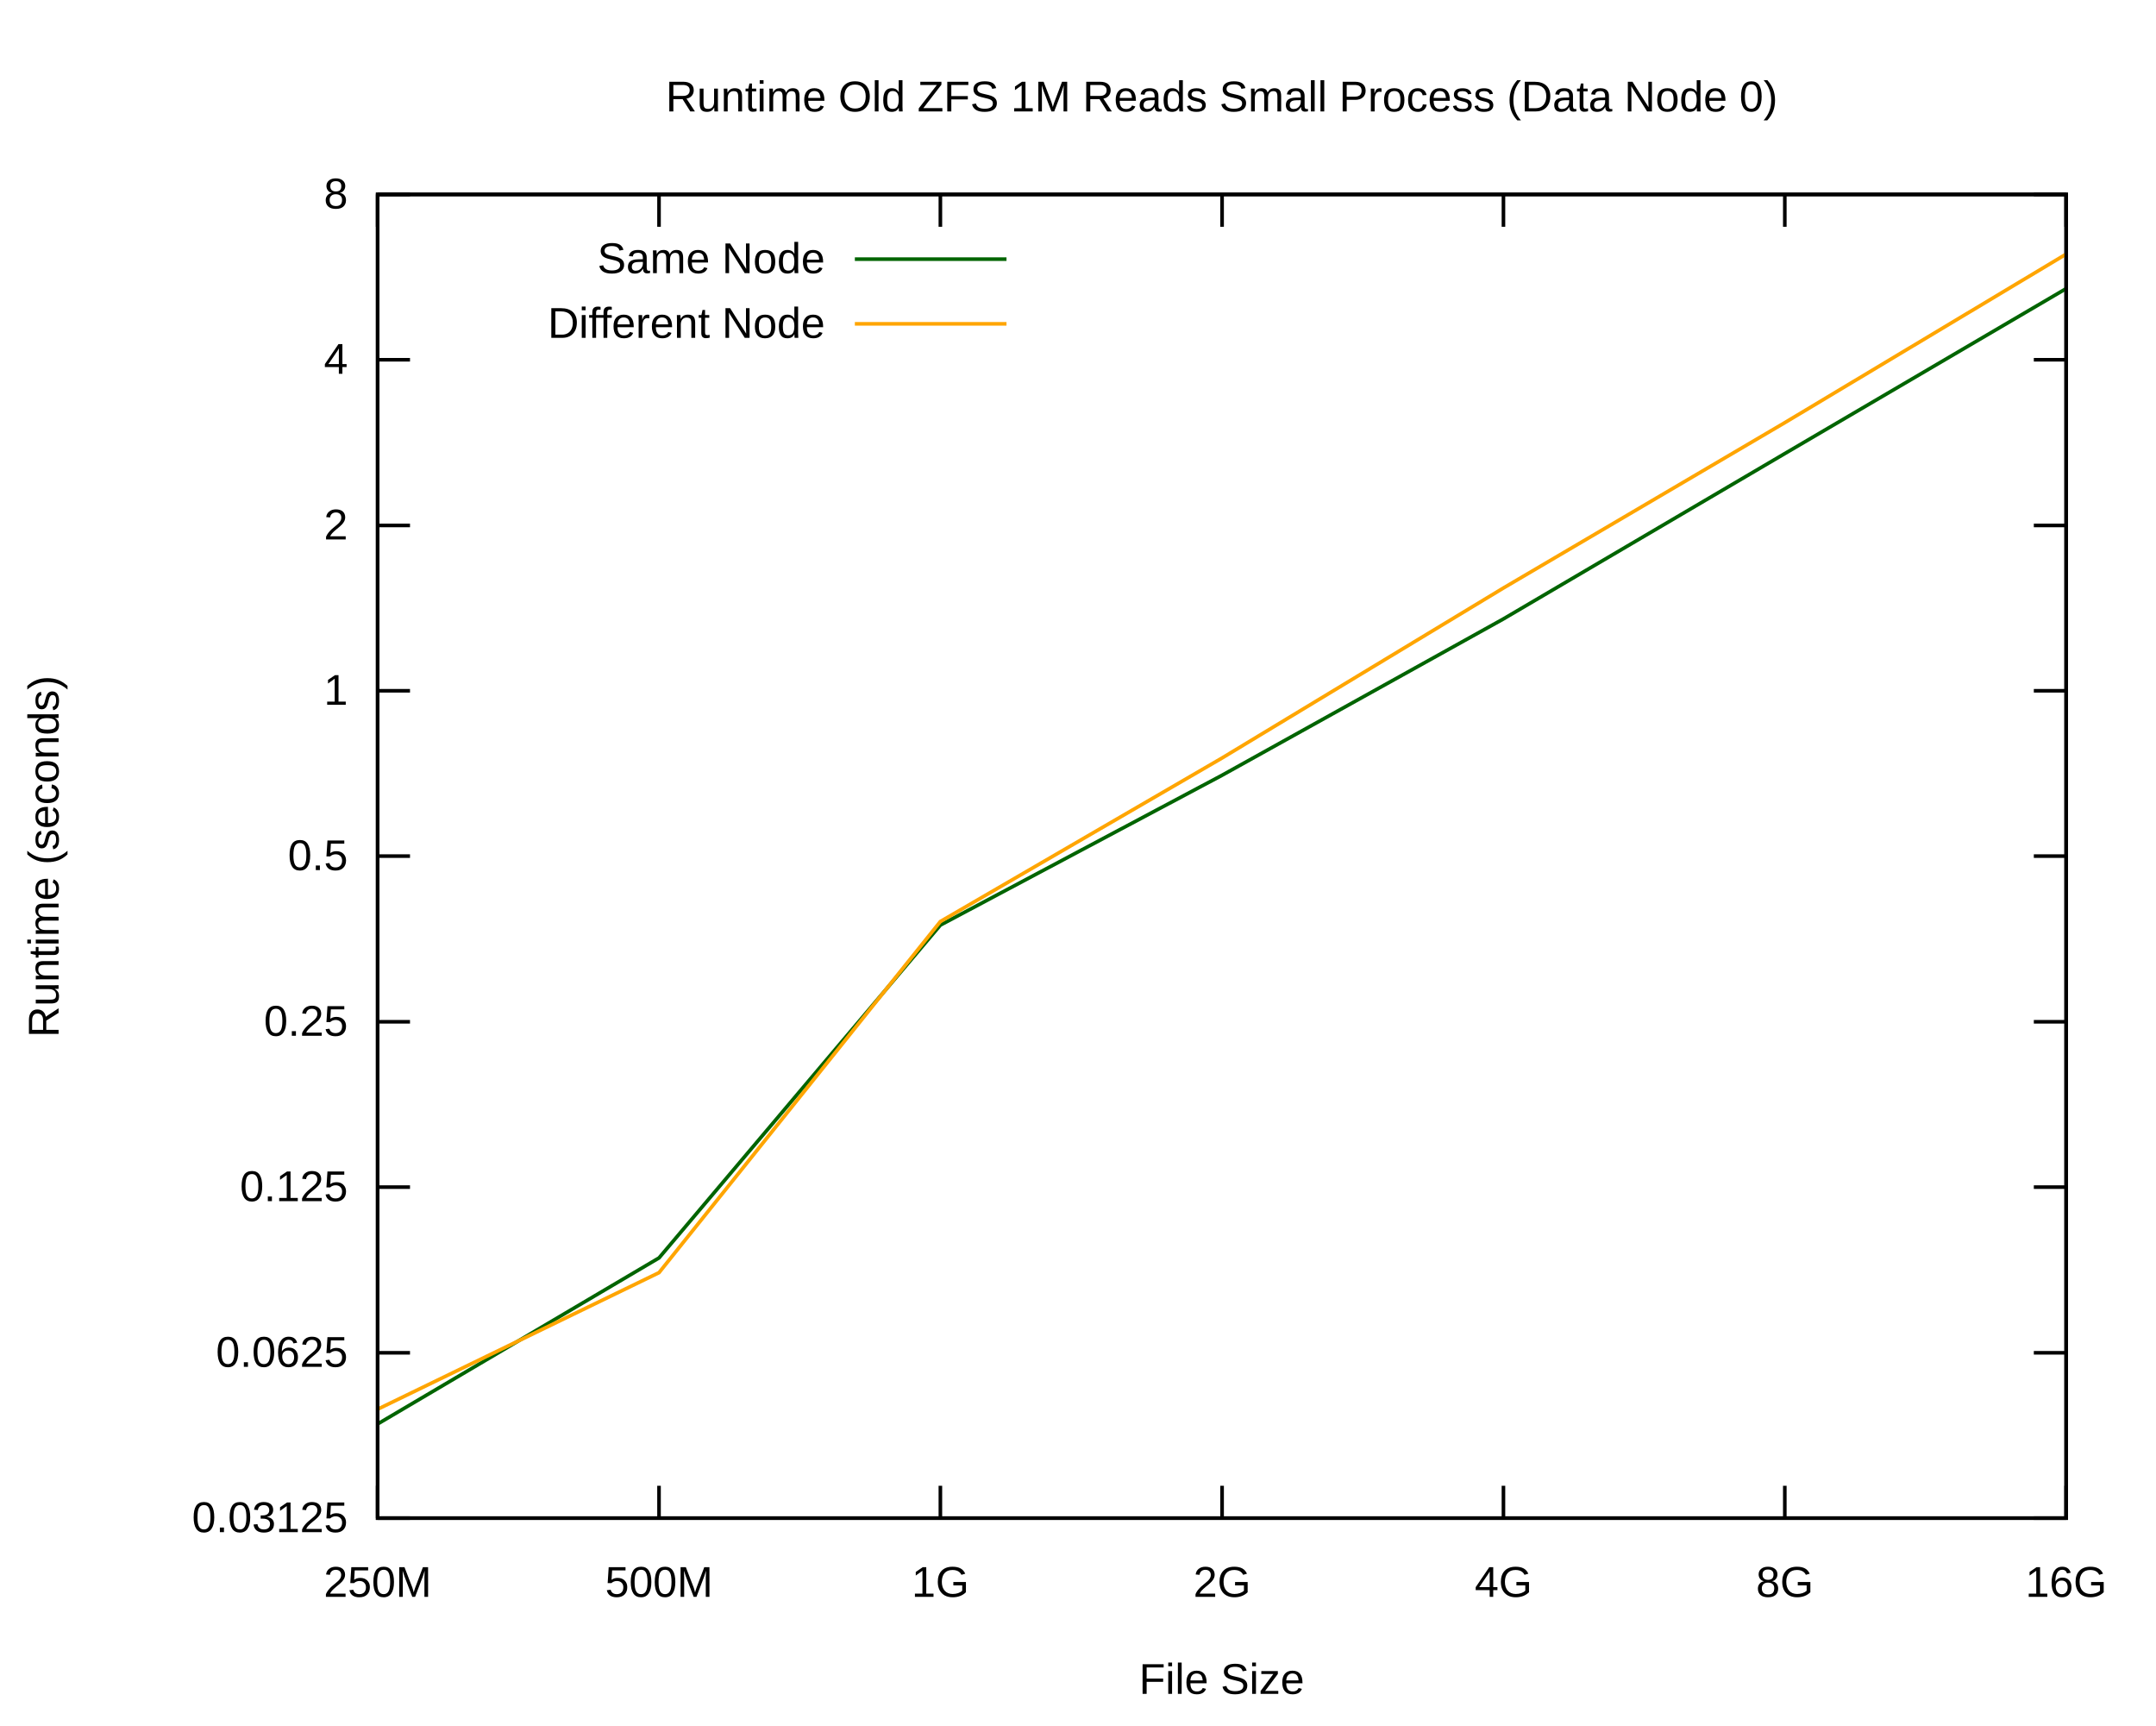
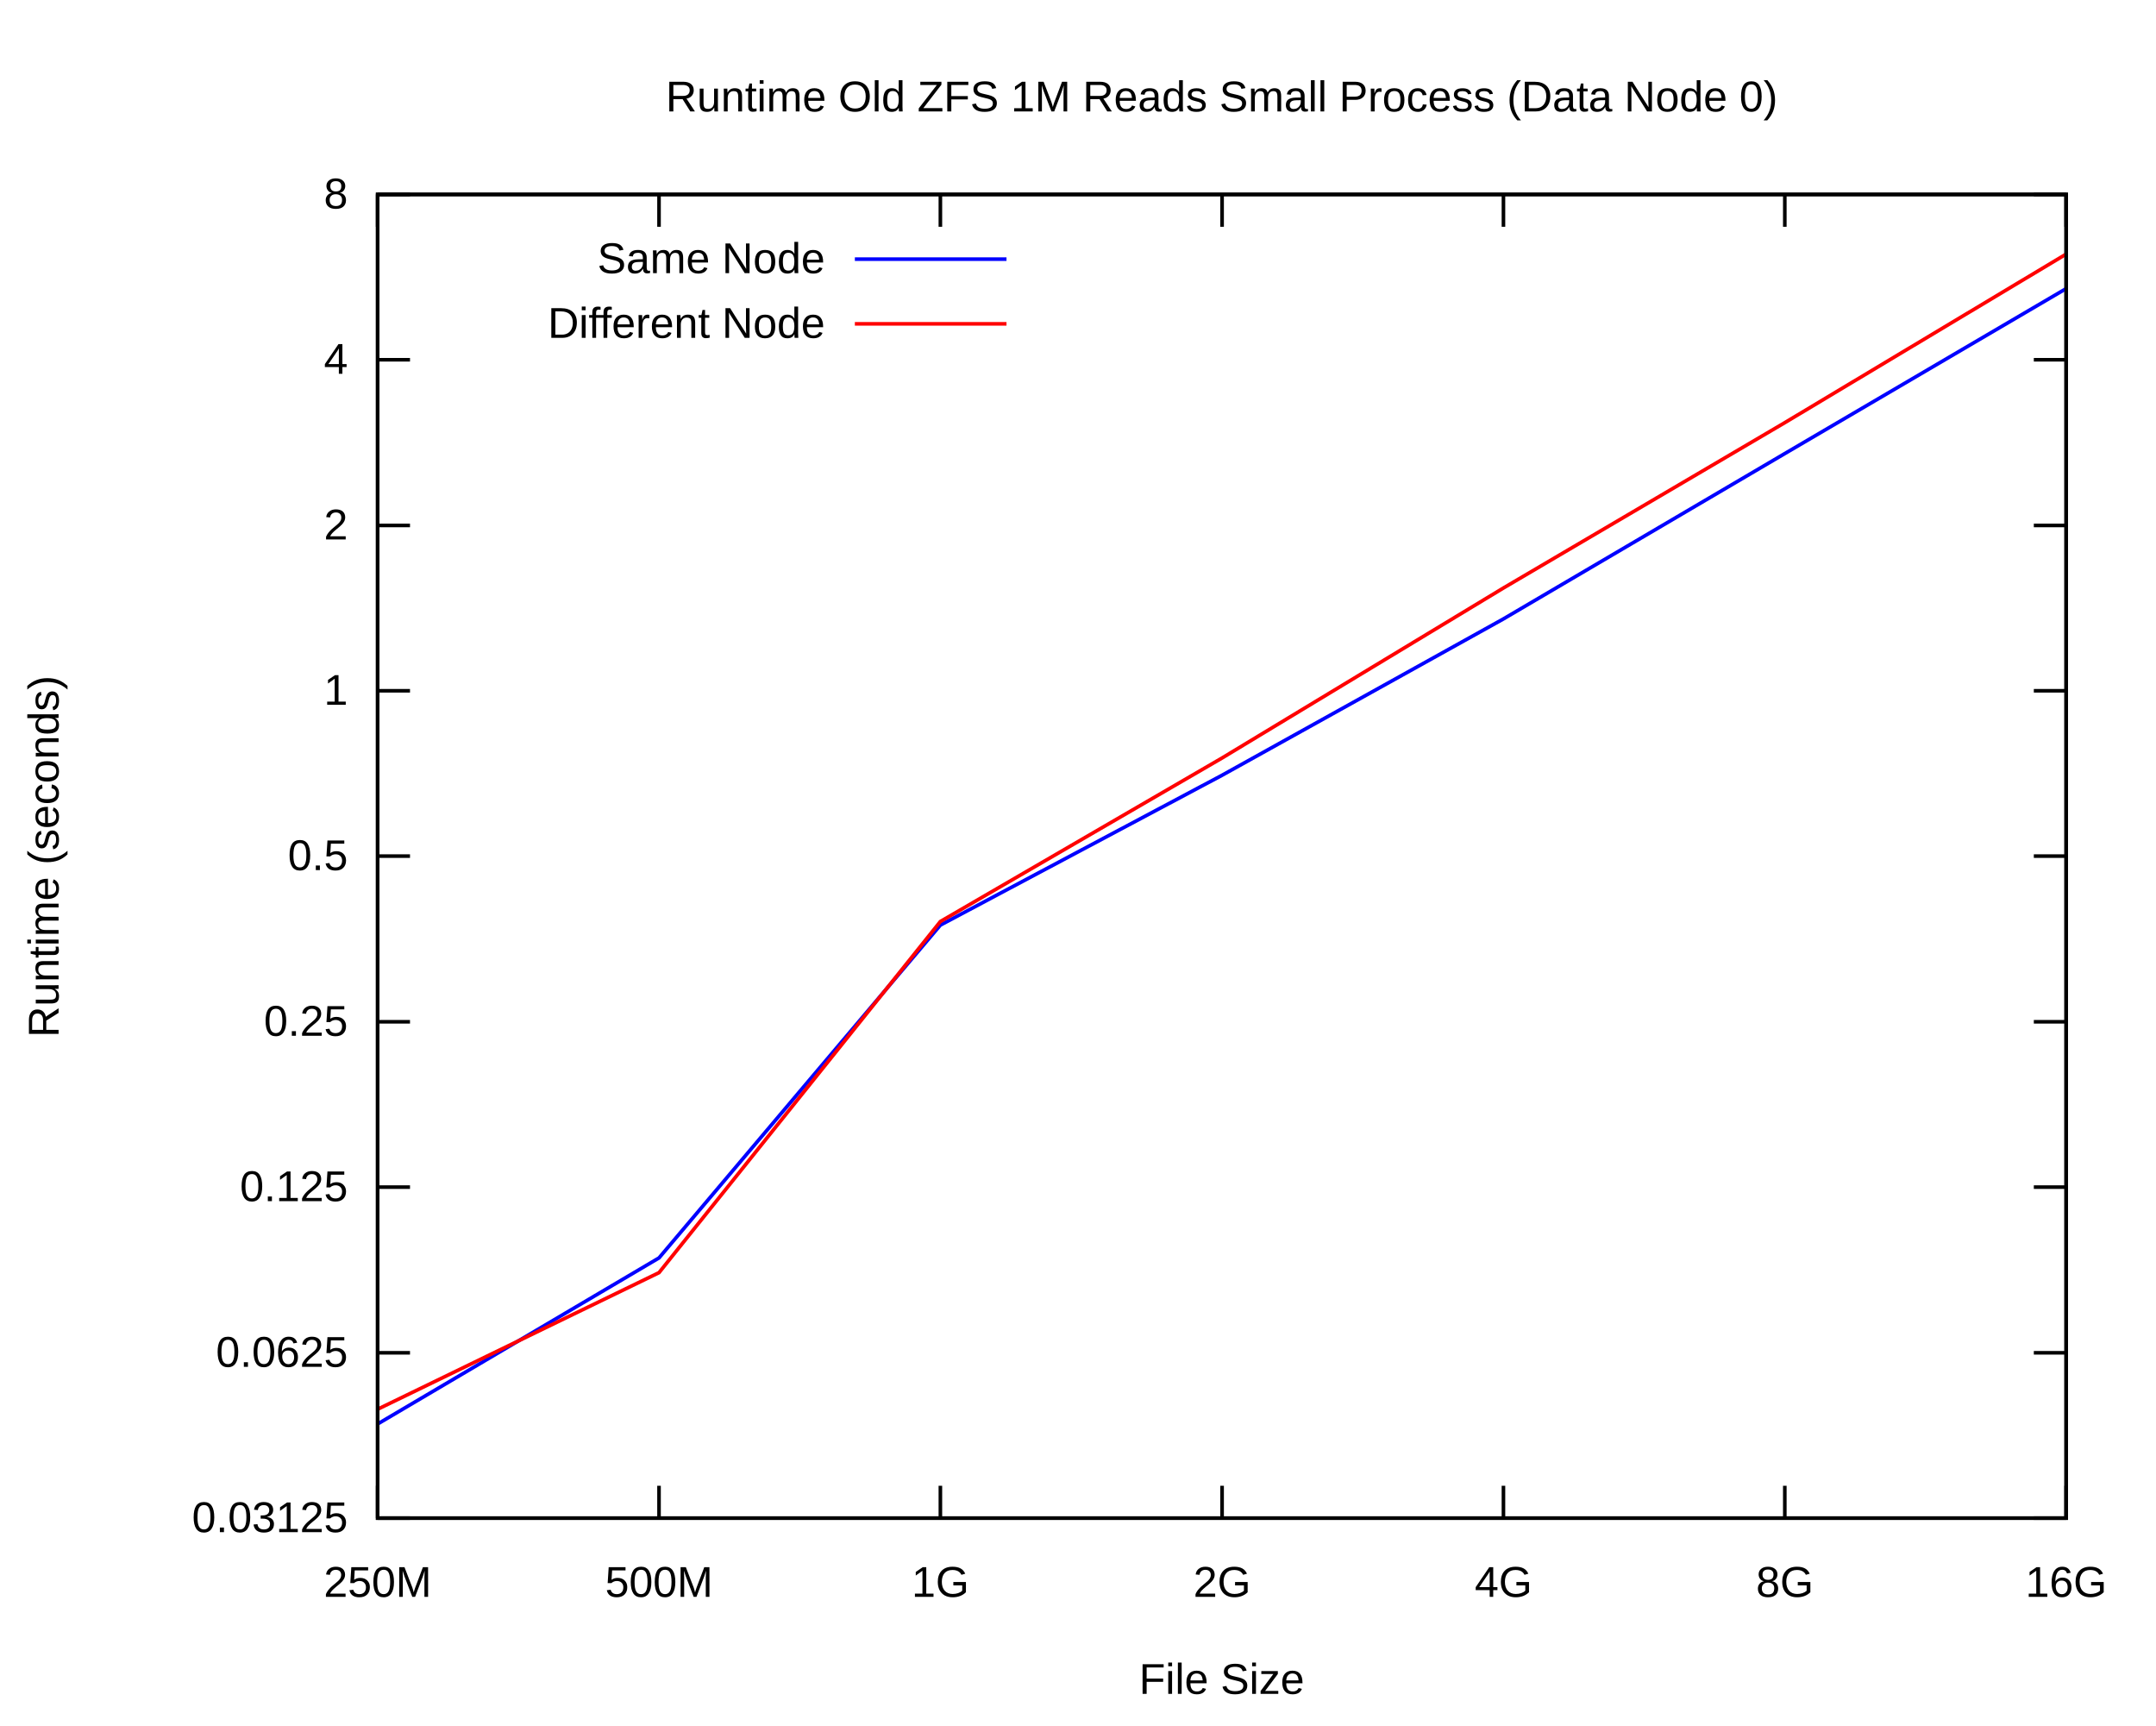
<svg xmlns="http://www.w3.org/2000/svg" xmlns:xlink="http://www.w3.org/1999/xlink" width="600" height="480" viewBox="0 0 600 480">
  <g id="gnuplot_canvas">
    <rect x="0" y="0" width="600" height="480" fill="none" />
    <defs>
      <circle id="gpDot" r="0.5" stroke-width="0.5" />
      <path id="gpPt0" stroke-width="0.222" stroke="currentColor" d="M-1,0 h2 M0,-1 v2" />
      <path id="gpPt1" stroke-width="0.222" stroke="currentColor" d="M-1,-1 L1,1 M1,-1 L-1,1" />
      <path id="gpPt2" stroke-width="0.222" stroke="currentColor" d="M-1,0 L1,0 M0,-1 L0,1 M-1,-1 L1,1 M-1,1 L1,-1" />
      <rect id="gpPt3" stroke-width="0.222" stroke="currentColor" x="-1" y="-1" width="2" height="2" />
      <rect id="gpPt4" stroke-width="0.222" stroke="currentColor" fill="currentColor" x="-1" y="-1" width="2" height="2" />
      <circle id="gpPt5" stroke-width="0.222" stroke="currentColor" cx="0" cy="0" r="1" />
      <use xlink:href="#gpPt5" id="gpPt6" fill="currentColor" stroke="none" />
      <path id="gpPt7" stroke-width="0.222" stroke="currentColor" d="M0,-1.33 L-1.33,0.67 L1.33,0.67 z" />
      <use xlink:href="#gpPt7" id="gpPt8" fill="currentColor" stroke="none" />
      <use xlink:href="#gpPt7" id="gpPt9" stroke="currentColor" transform="rotate(180)" />
      <use xlink:href="#gpPt9" id="gpPt10" fill="currentColor" stroke="none" />
      <use xlink:href="#gpPt3" id="gpPt11" stroke="currentColor" transform="rotate(45)" />
      <use xlink:href="#gpPt11" id="gpPt12" fill="currentColor" stroke="none" />
      <path id="gpPt13" stroke-width="0.222" stroke="currentColor" d="M0,1.330 L1.265,0.411 L0.782,-1.067 L-0.782,-1.076 L-1.265,0.411 z" />
      <use xlink:href="#gpPt13" id="gpPt14" fill="currentColor" stroke="none" />
      <filter id="textbox" filterUnits="objectBoundingBox" x="0" y="0" height="1" width="1">
        <feFlood flood-color="white" flood-opacity="1" result="bgnd" />
        <feComposite in="SourceGraphic" in2="bgnd" operator="atop" />
      </filter>
      <filter id="greybox" filterUnits="objectBoundingBox" x="0" y="0" height="1" width="1">
        <feFlood flood-color="lightgrey" flood-opacity="1" result="grey" />
        <feComposite in="SourceGraphic" in2="grey" operator="atop" />
      </filter>
    </defs>
    <g fill="none" color="white" stroke="currentColor" stroke-width="1.00" stroke-linecap="butt" stroke-linejoin="miter">
</g>
    <g fill="none" color="black" stroke="currentColor" stroke-width="1.00" stroke-linecap="butt" stroke-linejoin="miter">
      <path stroke="black" d="M105.1,422.4 L114.1,422.4 M575.0,422.4 L566.0,422.4  " />
      <g transform="translate(96.8,426.3)" stroke="none" fill="black" font-family="Arial" font-size="12.00" text-anchor="end">
        <text>
          <tspan font-family="Arial"> 0.03125</tspan>
        </text>
      </g>
    </g>
    <g fill="none" color="black" stroke="currentColor" stroke-width="1.00" stroke-linecap="butt" stroke-linejoin="miter">
      <path stroke="black" d="M105.1,376.4 L114.1,376.4 M575.0,376.4 L566.0,376.4  " />
      <g transform="translate(96.8,380.3)" stroke="none" fill="black" font-family="Arial" font-size="12.00" text-anchor="end">
        <text>
          <tspan font-family="Arial"> 0.0625</tspan>
        </text>
      </g>
    </g>
    <g fill="none" color="black" stroke="currentColor" stroke-width="1.00" stroke-linecap="butt" stroke-linejoin="miter">
      <path stroke="black" d="M105.1,330.3 L114.1,330.3 M575.0,330.3 L566.0,330.3  " />
      <g transform="translate(96.8,334.2)" stroke="none" fill="black" font-family="Arial" font-size="12.00" text-anchor="end">
        <text>
          <tspan font-family="Arial"> 0.125</tspan>
        </text>
      </g>
    </g>
    <g fill="none" color="black" stroke="currentColor" stroke-width="1.00" stroke-linecap="butt" stroke-linejoin="miter">
      <path stroke="black" d="M105.1,284.3 L114.1,284.3 M575.0,284.3 L566.0,284.3  " />
      <g transform="translate(96.8,288.2)" stroke="none" fill="black" font-family="Arial" font-size="12.00" text-anchor="end">
        <text>
          <tspan font-family="Arial"> 0.25</tspan>
        </text>
      </g>
    </g>
    <g fill="none" color="black" stroke="currentColor" stroke-width="1.00" stroke-linecap="butt" stroke-linejoin="miter">
      <path stroke="black" d="M105.1,238.2 L114.1,238.2 M575.0,238.2 L566.0,238.2  " />
      <g transform="translate(96.8,242.1)" stroke="none" fill="black" font-family="Arial" font-size="12.00" text-anchor="end">
        <text>
          <tspan font-family="Arial"> 0.5</tspan>
        </text>
      </g>
    </g>
    <g fill="none" color="black" stroke="currentColor" stroke-width="1.00" stroke-linecap="butt" stroke-linejoin="miter">
      <path stroke="black" d="M105.1,192.2 L114.1,192.2 M575.0,192.2 L566.0,192.2  " />
      <g transform="translate(96.8,196.1)" stroke="none" fill="black" font-family="Arial" font-size="12.00" text-anchor="end">
        <text>
          <tspan font-family="Arial"> 1</tspan>
        </text>
      </g>
    </g>
    <g fill="none" color="black" stroke="currentColor" stroke-width="1.00" stroke-linecap="butt" stroke-linejoin="miter">
      <path stroke="black" d="M105.1,146.2 L114.1,146.2 M575.0,146.2 L566.0,146.2  " />
      <g transform="translate(96.8,150.1)" stroke="none" fill="black" font-family="Arial" font-size="12.00" text-anchor="end">
        <text>
          <tspan font-family="Arial"> 2</tspan>
        </text>
      </g>
    </g>
    <g fill="none" color="black" stroke="currentColor" stroke-width="1.00" stroke-linecap="butt" stroke-linejoin="miter">
      <path stroke="black" d="M105.1,100.1 L114.1,100.1 M575.0,100.1 L566.0,100.1  " />
      <g transform="translate(96.8,104.0)" stroke="none" fill="black" font-family="Arial" font-size="12.00" text-anchor="end">
        <text>
          <tspan font-family="Arial"> 4</tspan>
        </text>
      </g>
    </g>
    <g fill="none" color="black" stroke="currentColor" stroke-width="1.00" stroke-linecap="butt" stroke-linejoin="miter">
      <path stroke="black" d="M105.1,54.1 L114.1,54.1 M575.0,54.1 L566.0,54.1  " />
      <g transform="translate(96.8,58.0)" stroke="none" fill="black" font-family="Arial" font-size="12.00" text-anchor="end">
        <text>
          <tspan font-family="Arial"> 8</tspan>
        </text>
      </g>
    </g>
    <g fill="none" color="black" stroke="currentColor" stroke-width="1.00" stroke-linecap="butt" stroke-linejoin="miter">
      <path stroke="black" d="M105.1,422.4 L105.1,413.4 M105.1,54.1 L105.1,63.1  " />
      <g transform="translate(105.1,444.3)" stroke="none" fill="black" font-family="Arial" font-size="12.00" text-anchor="middle">
        <text>
          <tspan font-family="Arial">250M</tspan>
        </text>
      </g>
    </g>
    <g fill="none" color="black" stroke="currentColor" stroke-width="1.00" stroke-linecap="butt" stroke-linejoin="miter">
      <path stroke="black" d="M183.4,422.4 L183.4,413.4 M183.4,54.1 L183.4,63.1  " />
      <g transform="translate(183.4,444.3)" stroke="none" fill="black" font-family="Arial" font-size="12.00" text-anchor="middle">
        <text>
          <tspan font-family="Arial">500M</tspan>
        </text>
      </g>
    </g>
    <g fill="none" color="black" stroke="currentColor" stroke-width="1.00" stroke-linecap="butt" stroke-linejoin="miter">
      <path stroke="black" d="M261.7,422.4 L261.7,413.4 M261.7,54.1 L261.7,63.1  " />
      <g transform="translate(261.7,444.3)" stroke="none" fill="black" font-family="Arial" font-size="12.00" text-anchor="middle">
        <text>
          <tspan font-family="Arial">1G</tspan>
        </text>
      </g>
    </g>
    <g fill="none" color="black" stroke="currentColor" stroke-width="1.00" stroke-linecap="butt" stroke-linejoin="miter">
      <path stroke="black" d="M340.1,422.4 L340.1,413.4 M340.1,54.1 L340.1,63.1  " />
      <g transform="translate(340.1,444.3)" stroke="none" fill="black" font-family="Arial" font-size="12.00" text-anchor="middle">
        <text>
          <tspan font-family="Arial">2G</tspan>
        </text>
      </g>
    </g>
    <g fill="none" color="black" stroke="currentColor" stroke-width="1.00" stroke-linecap="butt" stroke-linejoin="miter">
      <path stroke="black" d="M418.4,422.4 L418.4,413.4 M418.4,54.1 L418.4,63.1  " />
      <g transform="translate(418.4,444.3)" stroke="none" fill="black" font-family="Arial" font-size="12.00" text-anchor="middle">
        <text>
          <tspan font-family="Arial">4G</tspan>
        </text>
      </g>
    </g>
    <g fill="none" color="black" stroke="currentColor" stroke-width="1.00" stroke-linecap="butt" stroke-linejoin="miter">
      <path stroke="black" d="M496.7,422.4 L496.7,413.4 M496.7,54.1 L496.7,63.1  " />
      <g transform="translate(496.7,444.3)" stroke="none" fill="black" font-family="Arial" font-size="12.00" text-anchor="middle">
        <text>
          <tspan font-family="Arial">8G</tspan>
        </text>
      </g>
    </g>
    <g fill="none" color="black" stroke="currentColor" stroke-width="1.00" stroke-linecap="butt" stroke-linejoin="miter">
      <path stroke="black" d="M575.0,422.4 L575.0,413.4 M575.0,54.1 L575.0,63.1  " />
      <g transform="translate(575.0,444.3)" stroke="none" fill="black" font-family="Arial" font-size="12.00" text-anchor="middle">
        <text>
          <tspan font-family="Arial">16G</tspan>
        </text>
      </g>
    </g>
    <g fill="none" color="black" stroke="currentColor" stroke-width="1.00" stroke-linecap="butt" stroke-linejoin="miter">
</g>
    <g fill="none" color="black" stroke="currentColor" stroke-width="1.00" stroke-linecap="butt" stroke-linejoin="miter">
      <path stroke="black" d="M105.1,54.1 L105.1,422.4 L575.0,422.4 L575.0,54.1 L105.1,54.1 Z  " />
    </g>
    <g fill="none" color="black" stroke="currentColor" stroke-width="1.00" stroke-linecap="butt" stroke-linejoin="miter">
      <g transform="translate(16.3,238.3) rotate(270)" stroke="none" fill="black" font-family="Arial" font-size="12.00" text-anchor="middle">
        <text>
          <tspan font-family="Arial">Runtime (seconds)</tspan>
        </text>
      </g>
    </g>
    <g fill="none" color="black" stroke="currentColor" stroke-width="1.00" stroke-linecap="butt" stroke-linejoin="miter">
      <g transform="translate(340.0,471.3)" stroke="none" fill="black" font-family="Arial" font-size="12.00" text-anchor="middle">
        <text>
          <tspan font-family="Arial">File Size</tspan>
        </text>
      </g>
    </g>
    <g fill="none" color="black" stroke="currentColor" stroke-width="1.00" stroke-linecap="butt" stroke-linejoin="miter">
      <g transform="translate(340.0,31.0)" stroke="none" fill="black" font-family="Arial" font-size="12.00" text-anchor="middle">
        <text>
          <tspan font-family="Arial">Runtime Old ZFS 1M Reads Small Process (Data Node 0)</tspan>
        </text>
      </g>
    </g>
    <g id="gnuplot_plot_1">
      <g fill="none" color="black" stroke="currentColor" stroke-width="1.00" stroke-linecap="butt" stroke-linejoin="miter">
        <g transform="translate(229.6,76.0)" stroke="none" fill="black" font-family="Arial" font-size="12.00" text-anchor="end">
          <text>
            <tspan font-family="Arial">Same Node</tspan>
          </text>
        </g>
      </g>
      <g fill="none" color="black" stroke="currentColor" stroke-width="1.00" stroke-linecap="butt" stroke-linejoin="miter">
-         <path stroke="rgb(  0, 100,   0)" d="M237.9,72.1 L280.1,72.1 M105.1,396.2 L183.4,350.0 L261.7,257.4 L340.1,215.7 L418.4,172.2 L496.7,126.2   L575.0,80.3  " />
+         <path stroke="rgb(  0,   0, 255)" d="M237.9,72.1 L280.1,72.1 M105.1,396.2 L183.4,350.0 L261.7,257.4 L340.1,215.7 L418.4,172.2 L496.7,126.2   L575.0,80.3  " />
      </g>
    </g>
    <g id="gnuplot_plot_2">
      <g fill="none" color="black" stroke="currentColor" stroke-width="1.00" stroke-linecap="butt" stroke-linejoin="miter">
        <g transform="translate(229.6,94.0)" stroke="none" fill="black" font-family="Arial" font-size="12.00" text-anchor="end">
          <text>
            <tspan font-family="Arial">Different Node</tspan>
          </text>
        </g>
      </g>
      <g fill="none" color="black" stroke="currentColor" stroke-width="1.00" stroke-linecap="butt" stroke-linejoin="miter">
-         <path stroke="rgb(255, 165,   0)" d="M237.9,90.1 L280.1,90.1 M105.1,392.1 L183.4,354.1 L261.7,256.4 L340.1,210.9 L418.4,163.6 L496.7,117.6   L575.0,70.7  " />
-       </g>
-     </g>
-     <g fill="none" color="white" stroke="rgb(255, 165,   0)" stroke-width="2.00" stroke-linecap="butt" stroke-linejoin="miter">
+         <path stroke="rgb(255,   0,   0)" d="M237.9,90.1 L280.1,90.1 M105.1,392.1 L183.4,354.1 L261.7,256.4 L340.1,210.9 L418.4,163.6 L496.7,117.6   L575.0,70.7  " />
+       </g>
+     </g>
+     <g fill="none" color="white" stroke="rgb(255,   0,   0)" stroke-width="2.00" stroke-linecap="butt" stroke-linejoin="miter">
</g>
    <g fill="none" color="black" stroke="currentColor" stroke-width="2.00" stroke-linecap="butt" stroke-linejoin="miter">
</g>
    <g fill="none" color="black" stroke="black" stroke-width="1.00" stroke-linecap="butt" stroke-linejoin="miter">
</g>
    <g fill="none" color="black" stroke="currentColor" stroke-width="1.00" stroke-linecap="butt" stroke-linejoin="miter">
      <path stroke="black" d="M105.1,54.1 L105.1,422.4 L575.0,422.4 L575.0,54.1 L105.1,54.1 Z  " />
    </g>
    <g fill="none" color="black" stroke="currentColor" stroke-width="1.00" stroke-linecap="butt" stroke-linejoin="miter">
</g>
  </g>
</svg>
